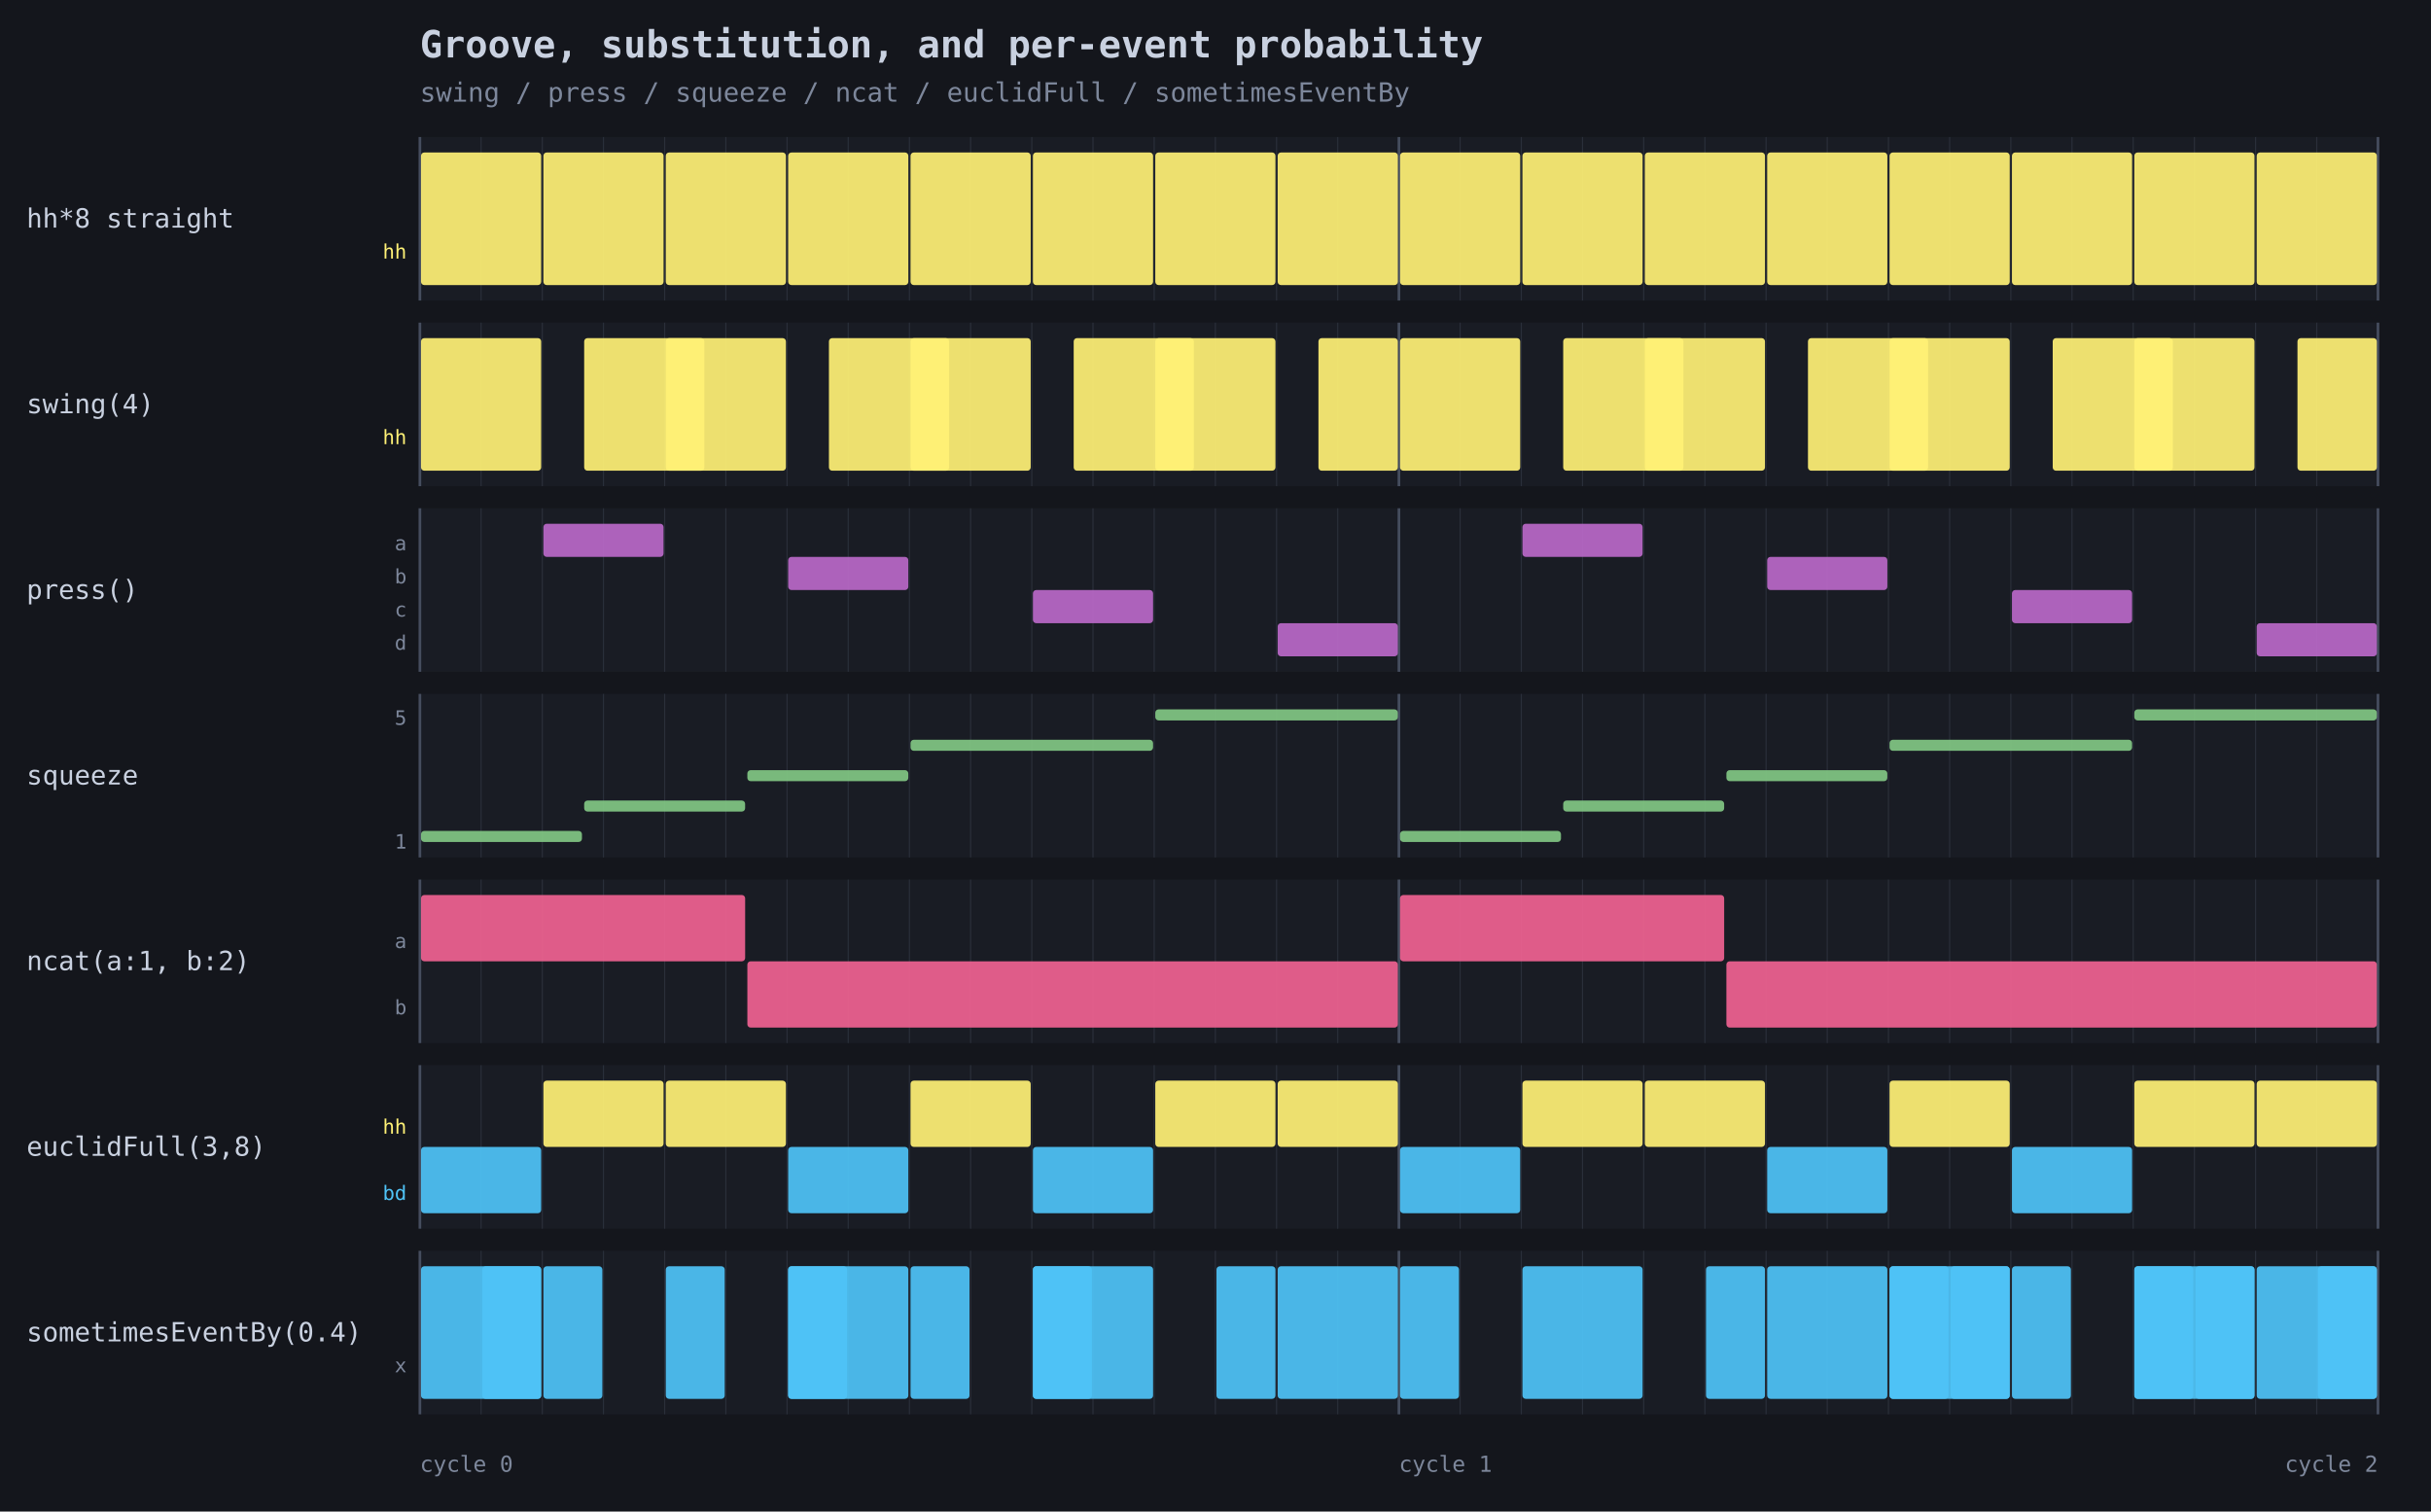
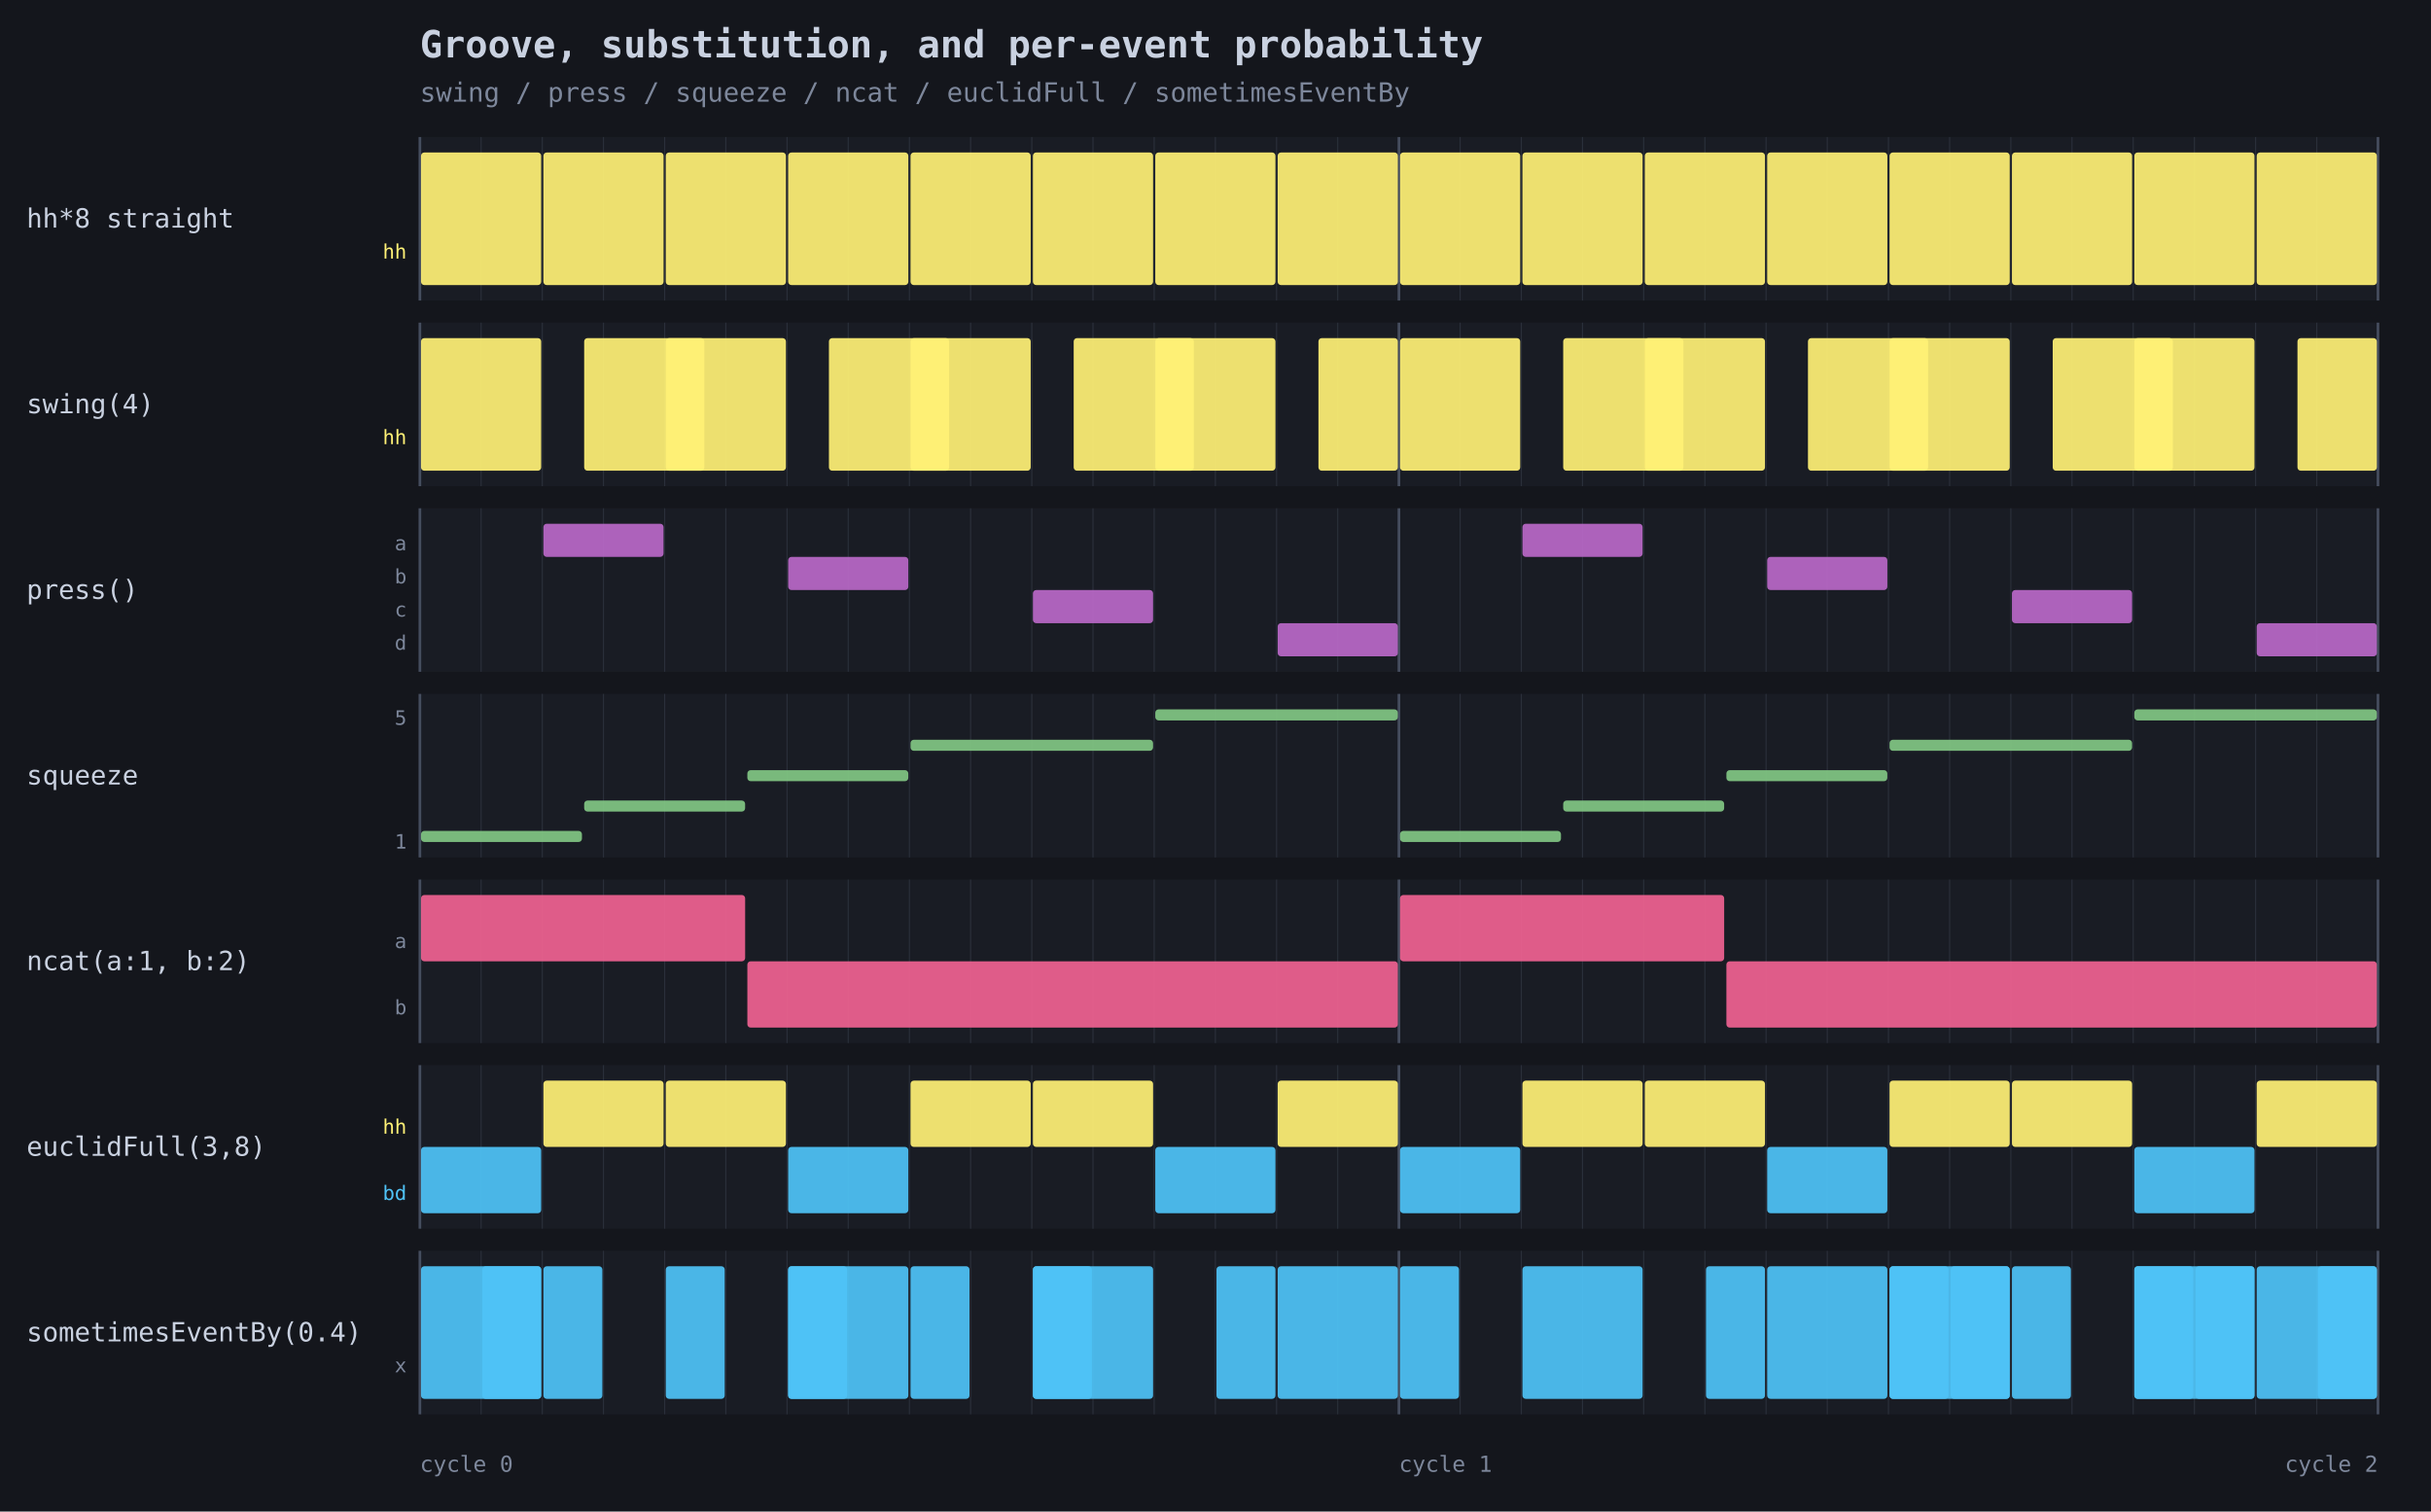
<svg xmlns="http://www.w3.org/2000/svg" width="1100" height="684" viewBox="0 0 1100 684" font-family="Iosevka, Menlo, monospace">
  <rect x="0" y="0" width="1100" height="684" fill="#14161c" />
  <text x="190" y="26" fill="#c9d1e0" font-size="17" font-weight="600" text-anchor="start">Groove, substitution, and per-event probability</text>
  <text x="190" y="46" fill="#7d879b" font-size="12" font-weight="400" text-anchor="start">swing / press / squeeze / ncat / euclidFull / sometimesEventBy</text>
  <rect x="190" y="62" width="886" height="74" fill="#191c24" />
  <line x1="190" y1="62" x2="190" y2="136" stroke="#454d5e" stroke-width="1.2" />
  <line x1="217.69" y1="62" x2="217.69" y2="136" stroke="#2a2f3a" stroke-width="0.5" />
  <line x1="245.38" y1="62" x2="245.38" y2="136" stroke="#2a2f3a" stroke-width="0.5" />
  <line x1="273.06" y1="62" x2="273.06" y2="136" stroke="#2a2f3a" stroke-width="0.5" />
  <line x1="300.75" y1="62" x2="300.75" y2="136" stroke="#2a2f3a" stroke-width="0.5" />
  <line x1="328.44" y1="62" x2="328.44" y2="136" stroke="#2a2f3a" stroke-width="0.5" />
  <line x1="356.13" y1="62" x2="356.13" y2="136" stroke="#2a2f3a" stroke-width="0.5" />
  <line x1="383.81" y1="62" x2="383.81" y2="136" stroke="#2a2f3a" stroke-width="0.5" />
  <line x1="411.50" y1="62" x2="411.50" y2="136" stroke="#2a2f3a" stroke-width="0.5" />
  <line x1="439.19" y1="62" x2="439.19" y2="136" stroke="#2a2f3a" stroke-width="0.5" />
  <line x1="466.88" y1="62" x2="466.88" y2="136" stroke="#2a2f3a" stroke-width="0.5" />
  <line x1="494.56" y1="62" x2="494.56" y2="136" stroke="#2a2f3a" stroke-width="0.5" />
  <line x1="522.25" y1="62" x2="522.25" y2="136" stroke="#2a2f3a" stroke-width="0.5" />
  <line x1="549.94" y1="62" x2="549.94" y2="136" stroke="#2a2f3a" stroke-width="0.5" />
  <line x1="577.63" y1="62" x2="577.63" y2="136" stroke="#2a2f3a" stroke-width="0.5" />
  <line x1="605.31" y1="62" x2="605.31" y2="136" stroke="#2a2f3a" stroke-width="0.5" />
  <line x1="633" y1="62" x2="633" y2="136" stroke="#454d5e" stroke-width="1.2" />
  <line x1="660.69" y1="62" x2="660.69" y2="136" stroke="#2a2f3a" stroke-width="0.5" />
  <line x1="688.38" y1="62" x2="688.38" y2="136" stroke="#2a2f3a" stroke-width="0.5" />
  <line x1="716.06" y1="62" x2="716.06" y2="136" stroke="#2a2f3a" stroke-width="0.5" />
  <line x1="743.75" y1="62" x2="743.75" y2="136" stroke="#2a2f3a" stroke-width="0.5" />
  <line x1="771.44" y1="62" x2="771.44" y2="136" stroke="#2a2f3a" stroke-width="0.5" />
  <line x1="799.13" y1="62" x2="799.13" y2="136" stroke="#2a2f3a" stroke-width="0.5" />
  <line x1="826.81" y1="62" x2="826.81" y2="136" stroke="#2a2f3a" stroke-width="0.5" />
  <line x1="854.50" y1="62" x2="854.50" y2="136" stroke="#2a2f3a" stroke-width="0.5" />
  <line x1="882.19" y1="62" x2="882.19" y2="136" stroke="#2a2f3a" stroke-width="0.5" />
  <line x1="909.88" y1="62" x2="909.88" y2="136" stroke="#2a2f3a" stroke-width="0.5" />
  <line x1="937.56" y1="62" x2="937.56" y2="136" stroke="#2a2f3a" stroke-width="0.5" />
  <line x1="965.25" y1="62" x2="965.25" y2="136" stroke="#2a2f3a" stroke-width="0.5" />
  <line x1="992.94" y1="62" x2="992.94" y2="136" stroke="#2a2f3a" stroke-width="0.5" />
  <line x1="1020.63" y1="62" x2="1020.63" y2="136" stroke="#2a2f3a" stroke-width="0.5" />
  <line x1="1048.31" y1="62" x2="1048.31" y2="136" stroke="#2a2f3a" stroke-width="0.5" />
  <line x1="1076" y1="62" x2="1076" y2="136" stroke="#454d5e" stroke-width="1.2" />
  <text x="12" y="103" fill="#c9d1e0" font-size="12" font-weight="400" text-anchor="start">hh*8 straight</text>
  <rect x="190.50" y="69" width="54.38" height="60" rx="1.5" fill="#fff176" fill-opacity="0.92" />
  <rect x="245.88" y="69" width="54.38" height="60" rx="1.5" fill="#fff176" fill-opacity="0.92" />
  <rect x="301.25" y="69" width="54.38" height="60" rx="1.5" fill="#fff176" fill-opacity="0.92" />
  <rect x="356.63" y="69" width="54.38" height="60" rx="1.5" fill="#fff176" fill-opacity="0.92" />
  <rect x="412" y="69" width="54.38" height="60" rx="1.5" fill="#fff176" fill-opacity="0.92" />
  <rect x="467.38" y="69" width="54.38" height="60" rx="1.5" fill="#fff176" fill-opacity="0.92" />
  <rect x="522.75" y="69" width="54.38" height="60" rx="1.5" fill="#fff176" fill-opacity="0.92" />
  <rect x="578.13" y="69" width="54.38" height="60" rx="1.5" fill="#fff176" fill-opacity="0.92" />
  <rect x="633.50" y="69" width="54.38" height="60" rx="1.5" fill="#fff176" fill-opacity="0.92" />
  <rect x="688.88" y="69" width="54.38" height="60" rx="1.5" fill="#fff176" fill-opacity="0.92" />
  <rect x="744.25" y="69" width="54.38" height="60" rx="1.5" fill="#fff176" fill-opacity="0.92" />
  <rect x="799.63" y="69" width="54.38" height="60" rx="1.5" fill="#fff176" fill-opacity="0.92" />
  <rect x="855" y="69" width="54.38" height="60" rx="1.5" fill="#fff176" fill-opacity="0.92" />
  <rect x="910.38" y="69" width="54.38" height="60" rx="1.5" fill="#fff176" fill-opacity="0.92" />
  <rect x="965.75" y="69" width="54.38" height="60" rx="1.5" fill="#fff176" fill-opacity="0.92" />
  <rect x="1021.13" y="69" width="54.38" height="60" rx="1.5" fill="#fff176" fill-opacity="0.92" />
  <text x="184" y="117" fill="#fff176" font-size="9" font-weight="400" text-anchor="end">hh</text>
  <rect x="190" y="146" width="886" height="74" fill="#191c24" />
  <line x1="190" y1="146" x2="190" y2="220" stroke="#454d5e" stroke-width="1.2" />
  <line x1="217.69" y1="146" x2="217.69" y2="220" stroke="#2a2f3a" stroke-width="0.5" />
  <line x1="245.38" y1="146" x2="245.38" y2="220" stroke="#2a2f3a" stroke-width="0.5" />
  <line x1="273.06" y1="146" x2="273.06" y2="220" stroke="#2a2f3a" stroke-width="0.5" />
  <line x1="300.75" y1="146" x2="300.75" y2="220" stroke="#2a2f3a" stroke-width="0.5" />
  <line x1="328.44" y1="146" x2="328.44" y2="220" stroke="#2a2f3a" stroke-width="0.5" />
  <line x1="356.13" y1="146" x2="356.13" y2="220" stroke="#2a2f3a" stroke-width="0.5" />
  <line x1="383.81" y1="146" x2="383.81" y2="220" stroke="#2a2f3a" stroke-width="0.5" />
  <line x1="411.50" y1="146" x2="411.50" y2="220" stroke="#2a2f3a" stroke-width="0.5" />
  <line x1="439.19" y1="146" x2="439.19" y2="220" stroke="#2a2f3a" stroke-width="0.5" />
  <line x1="466.88" y1="146" x2="466.88" y2="220" stroke="#2a2f3a" stroke-width="0.5" />
  <line x1="494.56" y1="146" x2="494.56" y2="220" stroke="#2a2f3a" stroke-width="0.5" />
  <line x1="522.25" y1="146" x2="522.25" y2="220" stroke="#2a2f3a" stroke-width="0.5" />
  <line x1="549.94" y1="146" x2="549.94" y2="220" stroke="#2a2f3a" stroke-width="0.5" />
  <line x1="577.63" y1="146" x2="577.63" y2="220" stroke="#2a2f3a" stroke-width="0.5" />
  <line x1="605.31" y1="146" x2="605.31" y2="220" stroke="#2a2f3a" stroke-width="0.5" />
  <line x1="633" y1="146" x2="633" y2="220" stroke="#454d5e" stroke-width="1.2" />
  <line x1="660.69" y1="146" x2="660.69" y2="220" stroke="#2a2f3a" stroke-width="0.5" />
  <line x1="688.38" y1="146" x2="688.38" y2="220" stroke="#2a2f3a" stroke-width="0.5" />
  <line x1="716.06" y1="146" x2="716.06" y2="220" stroke="#2a2f3a" stroke-width="0.5" />
  <line x1="743.75" y1="146" x2="743.75" y2="220" stroke="#2a2f3a" stroke-width="0.5" />
  <line x1="771.44" y1="146" x2="771.44" y2="220" stroke="#2a2f3a" stroke-width="0.5" />
  <line x1="799.13" y1="146" x2="799.13" y2="220" stroke="#2a2f3a" stroke-width="0.5" />
  <line x1="826.81" y1="146" x2="826.81" y2="220" stroke="#2a2f3a" stroke-width="0.5" />
  <line x1="854.50" y1="146" x2="854.50" y2="220" stroke="#2a2f3a" stroke-width="0.5" />
  <line x1="882.19" y1="146" x2="882.19" y2="220" stroke="#2a2f3a" stroke-width="0.5" />
  <line x1="909.88" y1="146" x2="909.88" y2="220" stroke="#2a2f3a" stroke-width="0.5" />
  <line x1="937.56" y1="146" x2="937.56" y2="220" stroke="#2a2f3a" stroke-width="0.5" />
  <line x1="965.25" y1="146" x2="965.25" y2="220" stroke="#2a2f3a" stroke-width="0.5" />
  <line x1="992.94" y1="146" x2="992.94" y2="220" stroke="#2a2f3a" stroke-width="0.5" />
  <line x1="1020.63" y1="146" x2="1020.63" y2="220" stroke="#2a2f3a" stroke-width="0.5" />
  <line x1="1048.31" y1="146" x2="1048.31" y2="220" stroke="#2a2f3a" stroke-width="0.5" />
  <line x1="1076" y1="146" x2="1076" y2="220" stroke="#454d5e" stroke-width="1.2" />
  <text x="12" y="187" fill="#c9d1e0" font-size="12" font-weight="400" text-anchor="start">swing(4)</text>
  <rect x="190.50" y="153" width="54.38" height="60" rx="1.5" fill="#fff176" fill-opacity="0.92" />
  <rect x="264.33" y="153" width="54.38" height="60" rx="1.5" fill="#fff176" fill-opacity="0.92" />
  <rect x="301.25" y="153" width="54.38" height="60" rx="1.5" fill="#fff176" fill-opacity="0.92" />
  <rect x="375.08" y="153" width="54.38" height="60" rx="1.5" fill="#fff176" fill-opacity="0.92" />
  <rect x="412" y="153" width="54.38" height="60" rx="1.5" fill="#fff176" fill-opacity="0.92" />
  <rect x="485.83" y="153" width="54.38" height="60" rx="1.5" fill="#fff176" fill-opacity="0.92" />
  <rect x="522.75" y="153" width="54.38" height="60" rx="1.5" fill="#fff176" fill-opacity="0.92" />
  <rect x="596.58" y="153" width="35.92" height="60" rx="1.5" fill="#fff176" fill-opacity="0.92" />
  <rect x="633.50" y="153" width="54.38" height="60" rx="1.5" fill="#fff176" fill-opacity="0.92" />
  <rect x="707.33" y="153" width="54.38" height="60" rx="1.5" fill="#fff176" fill-opacity="0.92" />
  <rect x="744.25" y="153" width="54.38" height="60" rx="1.5" fill="#fff176" fill-opacity="0.92" />
  <rect x="818.08" y="153" width="54.38" height="60" rx="1.5" fill="#fff176" fill-opacity="0.92" />
  <rect x="855" y="153" width="54.38" height="60" rx="1.5" fill="#fff176" fill-opacity="0.92" />
  <rect x="928.83" y="153" width="54.38" height="60" rx="1.5" fill="#fff176" fill-opacity="0.92" />
  <rect x="965.75" y="153" width="54.38" height="60" rx="1.5" fill="#fff176" fill-opacity="0.92" />
  <rect x="1039.58" y="153" width="35.92" height="60" rx="1.5" fill="#fff176" fill-opacity="0.92" />
  <text x="184" y="201" fill="#fff176" font-size="9" font-weight="400" text-anchor="end">hh</text>
  <rect x="190" y="230" width="886" height="74" fill="#191c24" />
  <line x1="190" y1="230" x2="190" y2="304" stroke="#454d5e" stroke-width="1.2" />
  <line x1="217.69" y1="230" x2="217.69" y2="304" stroke="#2a2f3a" stroke-width="0.5" />
  <line x1="245.38" y1="230" x2="245.38" y2="304" stroke="#2a2f3a" stroke-width="0.5" />
  <line x1="273.06" y1="230" x2="273.06" y2="304" stroke="#2a2f3a" stroke-width="0.5" />
  <line x1="300.75" y1="230" x2="300.75" y2="304" stroke="#2a2f3a" stroke-width="0.5" />
  <line x1="328.44" y1="230" x2="328.44" y2="304" stroke="#2a2f3a" stroke-width="0.5" />
  <line x1="356.13" y1="230" x2="356.13" y2="304" stroke="#2a2f3a" stroke-width="0.5" />
  <line x1="383.81" y1="230" x2="383.81" y2="304" stroke="#2a2f3a" stroke-width="0.5" />
  <line x1="411.50" y1="230" x2="411.50" y2="304" stroke="#2a2f3a" stroke-width="0.5" />
  <line x1="439.19" y1="230" x2="439.19" y2="304" stroke="#2a2f3a" stroke-width="0.5" />
  <line x1="466.88" y1="230" x2="466.88" y2="304" stroke="#2a2f3a" stroke-width="0.5" />
  <line x1="494.56" y1="230" x2="494.56" y2="304" stroke="#2a2f3a" stroke-width="0.5" />
  <line x1="522.25" y1="230" x2="522.25" y2="304" stroke="#2a2f3a" stroke-width="0.5" />
  <line x1="549.94" y1="230" x2="549.94" y2="304" stroke="#2a2f3a" stroke-width="0.5" />
  <line x1="577.63" y1="230" x2="577.63" y2="304" stroke="#2a2f3a" stroke-width="0.5" />
  <line x1="605.31" y1="230" x2="605.31" y2="304" stroke="#2a2f3a" stroke-width="0.5" />
  <line x1="633" y1="230" x2="633" y2="304" stroke="#454d5e" stroke-width="1.2" />
  <line x1="660.69" y1="230" x2="660.69" y2="304" stroke="#2a2f3a" stroke-width="0.5" />
  <line x1="688.38" y1="230" x2="688.38" y2="304" stroke="#2a2f3a" stroke-width="0.5" />
  <line x1="716.06" y1="230" x2="716.06" y2="304" stroke="#2a2f3a" stroke-width="0.5" />
  <line x1="743.75" y1="230" x2="743.75" y2="304" stroke="#2a2f3a" stroke-width="0.5" />
  <line x1="771.44" y1="230" x2="771.44" y2="304" stroke="#2a2f3a" stroke-width="0.5" />
  <line x1="799.13" y1="230" x2="799.13" y2="304" stroke="#2a2f3a" stroke-width="0.5" />
  <line x1="826.81" y1="230" x2="826.81" y2="304" stroke="#2a2f3a" stroke-width="0.5" />
  <line x1="854.50" y1="230" x2="854.50" y2="304" stroke="#2a2f3a" stroke-width="0.5" />
  <line x1="882.19" y1="230" x2="882.19" y2="304" stroke="#2a2f3a" stroke-width="0.5" />
  <line x1="909.88" y1="230" x2="909.88" y2="304" stroke="#2a2f3a" stroke-width="0.5" />
  <line x1="937.56" y1="230" x2="937.56" y2="304" stroke="#2a2f3a" stroke-width="0.5" />
  <line x1="965.25" y1="230" x2="965.25" y2="304" stroke="#2a2f3a" stroke-width="0.5" />
  <line x1="992.94" y1="230" x2="992.94" y2="304" stroke="#2a2f3a" stroke-width="0.5" />
  <line x1="1020.63" y1="230" x2="1020.63" y2="304" stroke="#2a2f3a" stroke-width="0.5" />
  <line x1="1048.31" y1="230" x2="1048.31" y2="304" stroke="#2a2f3a" stroke-width="0.5" />
  <line x1="1076" y1="230" x2="1076" y2="304" stroke="#454d5e" stroke-width="1.2" />
  <text x="12" y="271" fill="#c9d1e0" font-size="12" font-weight="400" text-anchor="start">press()</text>
  <rect x="245.88" y="237" width="54.38" height="15" rx="1.5" fill="#ba68c8" fill-opacity="0.92" />
  <rect x="356.63" y="252" width="54.38" height="15" rx="1.5" fill="#ba68c8" fill-opacity="0.92" />
  <rect x="467.38" y="267" width="54.38" height="15" rx="1.5" fill="#ba68c8" fill-opacity="0.92" />
  <rect x="578.13" y="282" width="54.38" height="15" rx="1.5" fill="#ba68c8" fill-opacity="0.92" />
  <rect x="688.88" y="237" width="54.38" height="15" rx="1.5" fill="#ba68c8" fill-opacity="0.92" />
  <rect x="799.63" y="252" width="54.38" height="15" rx="1.5" fill="#ba68c8" fill-opacity="0.92" />
  <rect x="910.38" y="267" width="54.38" height="15" rx="1.5" fill="#ba68c8" fill-opacity="0.92" />
  <rect x="1021.13" y="282" width="54.38" height="15" rx="1.5" fill="#ba68c8" fill-opacity="0.92" />
  <text x="184" y="249" fill="#7d879b" font-size="9" font-weight="400" text-anchor="end">a</text>
  <text x="184" y="264" fill="#7d879b" font-size="9" font-weight="400" text-anchor="end">b</text>
  <text x="184" y="279" fill="#7d879b" font-size="9" font-weight="400" text-anchor="end">c</text>
  <text x="184" y="294" fill="#7d879b" font-size="9" font-weight="400" text-anchor="end">d</text>
  <rect x="190" y="314" width="886" height="74" fill="#191c24" />
  <line x1="190" y1="314" x2="190" y2="388" stroke="#454d5e" stroke-width="1.2" />
  <line x1="217.69" y1="314" x2="217.69" y2="388" stroke="#2a2f3a" stroke-width="0.5" />
  <line x1="245.38" y1="314" x2="245.38" y2="388" stroke="#2a2f3a" stroke-width="0.5" />
  <line x1="273.06" y1="314" x2="273.06" y2="388" stroke="#2a2f3a" stroke-width="0.5" />
  <line x1="300.75" y1="314" x2="300.75" y2="388" stroke="#2a2f3a" stroke-width="0.5" />
  <line x1="328.44" y1="314" x2="328.44" y2="388" stroke="#2a2f3a" stroke-width="0.5" />
  <line x1="356.13" y1="314" x2="356.13" y2="388" stroke="#2a2f3a" stroke-width="0.5" />
  <line x1="383.81" y1="314" x2="383.81" y2="388" stroke="#2a2f3a" stroke-width="0.5" />
  <line x1="411.50" y1="314" x2="411.50" y2="388" stroke="#2a2f3a" stroke-width="0.5" />
  <line x1="439.19" y1="314" x2="439.19" y2="388" stroke="#2a2f3a" stroke-width="0.5" />
  <line x1="466.88" y1="314" x2="466.88" y2="388" stroke="#2a2f3a" stroke-width="0.5" />
  <line x1="494.56" y1="314" x2="494.56" y2="388" stroke="#2a2f3a" stroke-width="0.5" />
  <line x1="522.25" y1="314" x2="522.25" y2="388" stroke="#2a2f3a" stroke-width="0.5" />
  <line x1="549.94" y1="314" x2="549.94" y2="388" stroke="#2a2f3a" stroke-width="0.5" />
  <line x1="577.63" y1="314" x2="577.63" y2="388" stroke="#2a2f3a" stroke-width="0.5" />
  <line x1="605.31" y1="314" x2="605.31" y2="388" stroke="#2a2f3a" stroke-width="0.5" />
  <line x1="633" y1="314" x2="633" y2="388" stroke="#454d5e" stroke-width="1.2" />
  <line x1="660.69" y1="314" x2="660.69" y2="388" stroke="#2a2f3a" stroke-width="0.5" />
  <line x1="688.38" y1="314" x2="688.38" y2="388" stroke="#2a2f3a" stroke-width="0.5" />
  <line x1="716.06" y1="314" x2="716.06" y2="388" stroke="#2a2f3a" stroke-width="0.5" />
  <line x1="743.75" y1="314" x2="743.75" y2="388" stroke="#2a2f3a" stroke-width="0.5" />
  <line x1="771.44" y1="314" x2="771.44" y2="388" stroke="#2a2f3a" stroke-width="0.5" />
  <line x1="799.13" y1="314" x2="799.13" y2="388" stroke="#2a2f3a" stroke-width="0.5" />
  <line x1="826.81" y1="314" x2="826.81" y2="388" stroke="#2a2f3a" stroke-width="0.5" />
  <line x1="854.50" y1="314" x2="854.50" y2="388" stroke="#2a2f3a" stroke-width="0.5" />
  <line x1="882.19" y1="314" x2="882.19" y2="388" stroke="#2a2f3a" stroke-width="0.5" />
  <line x1="909.88" y1="314" x2="909.88" y2="388" stroke="#2a2f3a" stroke-width="0.5" />
  <line x1="937.56" y1="314" x2="937.56" y2="388" stroke="#2a2f3a" stroke-width="0.5" />
  <line x1="965.25" y1="314" x2="965.25" y2="388" stroke="#2a2f3a" stroke-width="0.5" />
  <line x1="992.94" y1="314" x2="992.94" y2="388" stroke="#2a2f3a" stroke-width="0.5" />
  <line x1="1020.63" y1="314" x2="1020.63" y2="388" stroke="#2a2f3a" stroke-width="0.5" />
  <line x1="1048.31" y1="314" x2="1048.31" y2="388" stroke="#2a2f3a" stroke-width="0.5" />
  <line x1="1076" y1="314" x2="1076" y2="388" stroke="#454d5e" stroke-width="1.2" />
  <text x="12" y="355" fill="#c9d1e0" font-size="12" font-weight="400" text-anchor="start">squeeze</text>
  <rect x="190.50" y="376" width="72.83" height="5" rx="1.5" fill="#81c784" fill-opacity="0.92" />
  <rect x="264.33" y="362.25" width="72.83" height="5" rx="1.5" fill="#81c784" fill-opacity="0.92" />
  <rect x="338.17" y="348.50" width="72.83" height="5" rx="1.5" fill="#81c784" fill-opacity="0.92" />
  <rect x="412" y="334.75" width="109.75" height="5" rx="1.5" fill="#81c784" fill-opacity="0.92" />
  <rect x="522.75" y="321" width="109.75" height="5" rx="1.5" fill="#81c784" fill-opacity="0.92" />
  <rect x="633.50" y="376" width="72.83" height="5" rx="1.5" fill="#81c784" fill-opacity="0.92" />
  <rect x="707.33" y="362.25" width="72.83" height="5" rx="1.5" fill="#81c784" fill-opacity="0.92" />
  <rect x="781.17" y="348.50" width="72.83" height="5" rx="1.5" fill="#81c784" fill-opacity="0.92" />
  <rect x="855" y="334.75" width="109.75" height="5" rx="1.5" fill="#81c784" fill-opacity="0.92" />
  <rect x="965.75" y="321" width="109.75" height="5" rx="1.5" fill="#81c784" fill-opacity="0.92" />
  <text x="184" y="328" fill="#7d879b" font-size="9" font-weight="400" text-anchor="end">5</text>
  <text x="184" y="384" fill="#7d879b" font-size="9" font-weight="400" text-anchor="end">1</text>
  <rect x="190" y="398" width="886" height="74" fill="#191c24" />
  <line x1="190" y1="398" x2="190" y2="472" stroke="#454d5e" stroke-width="1.2" />
  <line x1="217.69" y1="398" x2="217.69" y2="472" stroke="#2a2f3a" stroke-width="0.5" />
  <line x1="245.38" y1="398" x2="245.38" y2="472" stroke="#2a2f3a" stroke-width="0.5" />
  <line x1="273.06" y1="398" x2="273.06" y2="472" stroke="#2a2f3a" stroke-width="0.5" />
  <line x1="300.75" y1="398" x2="300.75" y2="472" stroke="#2a2f3a" stroke-width="0.5" />
  <line x1="328.44" y1="398" x2="328.44" y2="472" stroke="#2a2f3a" stroke-width="0.5" />
  <line x1="356.13" y1="398" x2="356.13" y2="472" stroke="#2a2f3a" stroke-width="0.5" />
  <line x1="383.81" y1="398" x2="383.81" y2="472" stroke="#2a2f3a" stroke-width="0.5" />
  <line x1="411.50" y1="398" x2="411.50" y2="472" stroke="#2a2f3a" stroke-width="0.5" />
  <line x1="439.19" y1="398" x2="439.19" y2="472" stroke="#2a2f3a" stroke-width="0.5" />
  <line x1="466.88" y1="398" x2="466.88" y2="472" stroke="#2a2f3a" stroke-width="0.5" />
  <line x1="494.56" y1="398" x2="494.56" y2="472" stroke="#2a2f3a" stroke-width="0.5" />
  <line x1="522.25" y1="398" x2="522.25" y2="472" stroke="#2a2f3a" stroke-width="0.5" />
  <line x1="549.94" y1="398" x2="549.94" y2="472" stroke="#2a2f3a" stroke-width="0.5" />
  <line x1="577.63" y1="398" x2="577.63" y2="472" stroke="#2a2f3a" stroke-width="0.5" />
  <line x1="605.31" y1="398" x2="605.31" y2="472" stroke="#2a2f3a" stroke-width="0.5" />
  <line x1="633" y1="398" x2="633" y2="472" stroke="#454d5e" stroke-width="1.2" />
  <line x1="660.69" y1="398" x2="660.69" y2="472" stroke="#2a2f3a" stroke-width="0.5" />
  <line x1="688.38" y1="398" x2="688.38" y2="472" stroke="#2a2f3a" stroke-width="0.5" />
  <line x1="716.06" y1="398" x2="716.06" y2="472" stroke="#2a2f3a" stroke-width="0.5" />
  <line x1="743.75" y1="398" x2="743.75" y2="472" stroke="#2a2f3a" stroke-width="0.5" />
  <line x1="771.44" y1="398" x2="771.44" y2="472" stroke="#2a2f3a" stroke-width="0.5" />
  <line x1="799.13" y1="398" x2="799.13" y2="472" stroke="#2a2f3a" stroke-width="0.5" />
  <line x1="826.81" y1="398" x2="826.81" y2="472" stroke="#2a2f3a" stroke-width="0.5" />
  <line x1="854.50" y1="398" x2="854.50" y2="472" stroke="#2a2f3a" stroke-width="0.5" />
  <line x1="882.19" y1="398" x2="882.19" y2="472" stroke="#2a2f3a" stroke-width="0.5" />
  <line x1="909.88" y1="398" x2="909.88" y2="472" stroke="#2a2f3a" stroke-width="0.5" />
  <line x1="937.56" y1="398" x2="937.56" y2="472" stroke="#2a2f3a" stroke-width="0.5" />
  <line x1="965.25" y1="398" x2="965.25" y2="472" stroke="#2a2f3a" stroke-width="0.5" />
  <line x1="992.94" y1="398" x2="992.94" y2="472" stroke="#2a2f3a" stroke-width="0.5" />
  <line x1="1020.63" y1="398" x2="1020.63" y2="472" stroke="#2a2f3a" stroke-width="0.5" />
  <line x1="1048.31" y1="398" x2="1048.31" y2="472" stroke="#2a2f3a" stroke-width="0.5" />
  <line x1="1076" y1="398" x2="1076" y2="472" stroke="#454d5e" stroke-width="1.2" />
  <text x="12" y="439" fill="#c9d1e0" font-size="12" font-weight="400" text-anchor="start">ncat(a:1, b:2)</text>
  <rect x="190.50" y="405" width="146.67" height="30" rx="1.5" fill="#f06292" fill-opacity="0.92" />
  <rect x="338.17" y="435" width="294.33" height="30" rx="1.5" fill="#f06292" fill-opacity="0.92" />
  <rect x="633.50" y="405" width="146.67" height="30" rx="1.5" fill="#f06292" fill-opacity="0.92" />
  <rect x="781.17" y="435" width="294.33" height="30" rx="1.5" fill="#f06292" fill-opacity="0.92" />
  <text x="184" y="429" fill="#7d879b" font-size="9" font-weight="400" text-anchor="end">a</text>
  <text x="184" y="459" fill="#7d879b" font-size="9" font-weight="400" text-anchor="end">b</text>
  <rect x="190" y="482" width="886" height="74" fill="#191c24" />
  <line x1="190" y1="482" x2="190" y2="556" stroke="#454d5e" stroke-width="1.2" />
  <line x1="217.69" y1="482" x2="217.69" y2="556" stroke="#2a2f3a" stroke-width="0.5" />
  <line x1="245.38" y1="482" x2="245.38" y2="556" stroke="#2a2f3a" stroke-width="0.5" />
  <line x1="273.06" y1="482" x2="273.06" y2="556" stroke="#2a2f3a" stroke-width="0.5" />
  <line x1="300.75" y1="482" x2="300.75" y2="556" stroke="#2a2f3a" stroke-width="0.5" />
  <line x1="328.44" y1="482" x2="328.44" y2="556" stroke="#2a2f3a" stroke-width="0.5" />
  <line x1="356.13" y1="482" x2="356.13" y2="556" stroke="#2a2f3a" stroke-width="0.5" />
  <line x1="383.81" y1="482" x2="383.81" y2="556" stroke="#2a2f3a" stroke-width="0.5" />
  <line x1="411.50" y1="482" x2="411.50" y2="556" stroke="#2a2f3a" stroke-width="0.5" />
  <line x1="439.19" y1="482" x2="439.19" y2="556" stroke="#2a2f3a" stroke-width="0.5" />
  <line x1="466.88" y1="482" x2="466.88" y2="556" stroke="#2a2f3a" stroke-width="0.5" />
  <line x1="494.56" y1="482" x2="494.56" y2="556" stroke="#2a2f3a" stroke-width="0.5" />
  <line x1="522.25" y1="482" x2="522.25" y2="556" stroke="#2a2f3a" stroke-width="0.5" />
  <line x1="549.94" y1="482" x2="549.94" y2="556" stroke="#2a2f3a" stroke-width="0.5" />
  <line x1="577.63" y1="482" x2="577.63" y2="556" stroke="#2a2f3a" stroke-width="0.5" />
  <line x1="605.31" y1="482" x2="605.31" y2="556" stroke="#2a2f3a" stroke-width="0.5" />
  <line x1="633" y1="482" x2="633" y2="556" stroke="#454d5e" stroke-width="1.2" />
  <line x1="660.69" y1="482" x2="660.69" y2="556" stroke="#2a2f3a" stroke-width="0.5" />
  <line x1="688.38" y1="482" x2="688.38" y2="556" stroke="#2a2f3a" stroke-width="0.5" />
  <line x1="716.06" y1="482" x2="716.06" y2="556" stroke="#2a2f3a" stroke-width="0.5" />
  <line x1="743.75" y1="482" x2="743.75" y2="556" stroke="#2a2f3a" stroke-width="0.5" />
  <line x1="771.44" y1="482" x2="771.44" y2="556" stroke="#2a2f3a" stroke-width="0.5" />
  <line x1="799.13" y1="482" x2="799.13" y2="556" stroke="#2a2f3a" stroke-width="0.5" />
  <line x1="826.81" y1="482" x2="826.81" y2="556" stroke="#2a2f3a" stroke-width="0.5" />
  <line x1="854.50" y1="482" x2="854.50" y2="556" stroke="#2a2f3a" stroke-width="0.5" />
  <line x1="882.19" y1="482" x2="882.19" y2="556" stroke="#2a2f3a" stroke-width="0.5" />
  <line x1="909.88" y1="482" x2="909.88" y2="556" stroke="#2a2f3a" stroke-width="0.5" />
  <line x1="937.56" y1="482" x2="937.56" y2="556" stroke="#2a2f3a" stroke-width="0.5" />
  <line x1="965.25" y1="482" x2="965.25" y2="556" stroke="#2a2f3a" stroke-width="0.5" />
  <line x1="992.94" y1="482" x2="992.94" y2="556" stroke="#2a2f3a" stroke-width="0.5" />
  <line x1="1020.63" y1="482" x2="1020.63" y2="556" stroke="#2a2f3a" stroke-width="0.5" />
  <line x1="1048.31" y1="482" x2="1048.31" y2="556" stroke="#2a2f3a" stroke-width="0.5" />
  <line x1="1076" y1="482" x2="1076" y2="556" stroke="#454d5e" stroke-width="1.2" />
  <text x="12" y="523" fill="#c9d1e0" font-size="12" font-weight="400" text-anchor="start">euclidFull(3,8)</text>
  <rect x="190.50" y="519" width="54.38" height="30" rx="1.5" fill="#4fc3f7" fill-opacity="0.92" />
  <rect x="245.88" y="489" width="54.38" height="30" rx="1.5" fill="#fff176" fill-opacity="0.92" />
  <rect x="301.25" y="489" width="54.38" height="30" rx="1.5" fill="#fff176" fill-opacity="0.92" />
  <rect x="356.63" y="519" width="54.38" height="30" rx="1.5" fill="#4fc3f7" fill-opacity="0.92" />
  <rect x="412" y="489" width="54.38" height="30" rx="1.5" fill="#fff176" fill-opacity="0.92" />
-   <rect x="467.38" y="519" width="54.38" height="30" rx="1.5" fill="#4fc3f7" fill-opacity="0.92" />
-   <rect x="522.75" y="489" width="54.38" height="30" rx="1.5" fill="#fff176" fill-opacity="0.92" />
+   <rect x="467.38" y="489" width="54.38" height="30" rx="1.5" fill="#fff176" fill-opacity="0.92" />
+   <rect x="522.75" y="519" width="54.38" height="30" rx="1.5" fill="#4fc3f7" fill-opacity="0.92" />
  <rect x="578.13" y="489" width="54.38" height="30" rx="1.5" fill="#fff176" fill-opacity="0.92" />
  <rect x="633.50" y="519" width="54.38" height="30" rx="1.5" fill="#4fc3f7" fill-opacity="0.92" />
  <rect x="688.88" y="489" width="54.38" height="30" rx="1.5" fill="#fff176" fill-opacity="0.92" />
  <rect x="744.25" y="489" width="54.38" height="30" rx="1.5" fill="#fff176" fill-opacity="0.92" />
  <rect x="799.63" y="519" width="54.38" height="30" rx="1.5" fill="#4fc3f7" fill-opacity="0.92" />
  <rect x="855" y="489" width="54.38" height="30" rx="1.5" fill="#fff176" fill-opacity="0.92" />
-   <rect x="910.38" y="519" width="54.38" height="30" rx="1.5" fill="#4fc3f7" fill-opacity="0.92" />
-   <rect x="965.75" y="489" width="54.38" height="30" rx="1.5" fill="#fff176" fill-opacity="0.92" />
+   <rect x="910.38" y="489" width="54.38" height="30" rx="1.5" fill="#fff176" fill-opacity="0.92" />
+   <rect x="965.75" y="519" width="54.38" height="30" rx="1.5" fill="#4fc3f7" fill-opacity="0.92" />
  <rect x="1021.13" y="489" width="54.38" height="30" rx="1.5" fill="#fff176" fill-opacity="0.92" />
  <text x="184" y="513" fill="#fff176" font-size="9" font-weight="400" text-anchor="end">hh</text>
  <text x="184" y="543" fill="#4fc3f7" font-size="9" font-weight="400" text-anchor="end">bd</text>
  <rect x="190" y="566" width="886" height="74" fill="#191c24" />
  <line x1="190" y1="566" x2="190" y2="640" stroke="#454d5e" stroke-width="1.2" />
  <line x1="217.69" y1="566" x2="217.69" y2="640" stroke="#2a2f3a" stroke-width="0.5" />
  <line x1="245.38" y1="566" x2="245.38" y2="640" stroke="#2a2f3a" stroke-width="0.5" />
  <line x1="273.06" y1="566" x2="273.06" y2="640" stroke="#2a2f3a" stroke-width="0.5" />
  <line x1="300.75" y1="566" x2="300.75" y2="640" stroke="#2a2f3a" stroke-width="0.5" />
  <line x1="328.44" y1="566" x2="328.44" y2="640" stroke="#2a2f3a" stroke-width="0.5" />
  <line x1="356.13" y1="566" x2="356.13" y2="640" stroke="#2a2f3a" stroke-width="0.5" />
  <line x1="383.81" y1="566" x2="383.81" y2="640" stroke="#2a2f3a" stroke-width="0.5" />
  <line x1="411.50" y1="566" x2="411.50" y2="640" stroke="#2a2f3a" stroke-width="0.5" />
  <line x1="439.19" y1="566" x2="439.19" y2="640" stroke="#2a2f3a" stroke-width="0.5" />
  <line x1="466.88" y1="566" x2="466.88" y2="640" stroke="#2a2f3a" stroke-width="0.5" />
  <line x1="494.56" y1="566" x2="494.56" y2="640" stroke="#2a2f3a" stroke-width="0.5" />
  <line x1="522.25" y1="566" x2="522.25" y2="640" stroke="#2a2f3a" stroke-width="0.5" />
  <line x1="549.94" y1="566" x2="549.94" y2="640" stroke="#2a2f3a" stroke-width="0.5" />
  <line x1="577.63" y1="566" x2="577.63" y2="640" stroke="#2a2f3a" stroke-width="0.5" />
  <line x1="605.31" y1="566" x2="605.31" y2="640" stroke="#2a2f3a" stroke-width="0.5" />
  <line x1="633" y1="566" x2="633" y2="640" stroke="#454d5e" stroke-width="1.2" />
  <line x1="660.69" y1="566" x2="660.69" y2="640" stroke="#2a2f3a" stroke-width="0.5" />
  <line x1="688.38" y1="566" x2="688.38" y2="640" stroke="#2a2f3a" stroke-width="0.5" />
  <line x1="716.06" y1="566" x2="716.06" y2="640" stroke="#2a2f3a" stroke-width="0.5" />
  <line x1="743.75" y1="566" x2="743.75" y2="640" stroke="#2a2f3a" stroke-width="0.5" />
  <line x1="771.44" y1="566" x2="771.44" y2="640" stroke="#2a2f3a" stroke-width="0.5" />
  <line x1="799.13" y1="566" x2="799.13" y2="640" stroke="#2a2f3a" stroke-width="0.5" />
  <line x1="826.81" y1="566" x2="826.81" y2="640" stroke="#2a2f3a" stroke-width="0.5" />
  <line x1="854.50" y1="566" x2="854.50" y2="640" stroke="#2a2f3a" stroke-width="0.5" />
  <line x1="882.19" y1="566" x2="882.19" y2="640" stroke="#2a2f3a" stroke-width="0.5" />
  <line x1="909.88" y1="566" x2="909.88" y2="640" stroke="#2a2f3a" stroke-width="0.5" />
  <line x1="937.56" y1="566" x2="937.56" y2="640" stroke="#2a2f3a" stroke-width="0.5" />
  <line x1="965.25" y1="566" x2="965.25" y2="640" stroke="#2a2f3a" stroke-width="0.5" />
  <line x1="992.94" y1="566" x2="992.94" y2="640" stroke="#2a2f3a" stroke-width="0.5" />
  <line x1="1020.63" y1="566" x2="1020.63" y2="640" stroke="#2a2f3a" stroke-width="0.5" />
  <line x1="1048.31" y1="566" x2="1048.31" y2="640" stroke="#2a2f3a" stroke-width="0.5" />
  <line x1="1076" y1="566" x2="1076" y2="640" stroke="#454d5e" stroke-width="1.2" />
  <text x="12" y="607" fill="#c9d1e0" font-size="12" font-weight="400" text-anchor="start">sometimesEventBy(0.4)</text>
  <rect x="190.50" y="573" width="54.38" height="60" rx="1.5" fill="#4fc3f7" fill-opacity="0.92" />
  <rect x="218.19" y="573" width="26.69" height="60" rx="1.5" fill="#4fc3f7" fill-opacity="0.92" />
  <rect x="245.88" y="573" width="26.69" height="60" rx="1.5" fill="#4fc3f7" fill-opacity="0.92" />
  <rect x="301.25" y="573" width="26.69" height="60" rx="1.5" fill="#4fc3f7" fill-opacity="0.92" />
  <rect x="356.63" y="573" width="26.69" height="60" rx="1.5" fill="#4fc3f7" fill-opacity="0.92" />
  <rect x="356.63" y="573" width="54.38" height="60" rx="1.5" fill="#4fc3f7" fill-opacity="0.92" />
  <rect x="412" y="573" width="26.69" height="60" rx="1.5" fill="#4fc3f7" fill-opacity="0.92" />
  <rect x="467.38" y="573" width="26.69" height="60" rx="1.5" fill="#4fc3f7" fill-opacity="0.92" />
  <rect x="467.38" y="573" width="54.38" height="60" rx="1.5" fill="#4fc3f7" fill-opacity="0.92" />
  <rect x="550.44" y="573" width="26.69" height="60" rx="1.5" fill="#4fc3f7" fill-opacity="0.92" />
  <rect x="578.13" y="573" width="54.38" height="60" rx="1.5" fill="#4fc3f7" fill-opacity="0.92" />
  <rect x="633.50" y="573" width="26.69" height="60" rx="1.5" fill="#4fc3f7" fill-opacity="0.92" />
  <rect x="688.88" y="573" width="54.38" height="60" rx="1.5" fill="#4fc3f7" fill-opacity="0.92" />
  <rect x="771.94" y="573" width="26.69" height="60" rx="1.5" fill="#4fc3f7" fill-opacity="0.92" />
  <rect x="799.63" y="573" width="54.38" height="60" rx="1.5" fill="#4fc3f7" fill-opacity="0.92" />
  <rect x="855" y="573" width="26.69" height="60" rx="1.5" fill="#4fc3f7" fill-opacity="0.92" />
  <rect x="855" y="573" width="54.38" height="60" rx="1.5" fill="#4fc3f7" fill-opacity="0.92" />
  <rect x="882.69" y="573" width="26.69" height="60" rx="1.5" fill="#4fc3f7" fill-opacity="0.92" />
  <rect x="910.38" y="573" width="26.69" height="60" rx="1.5" fill="#4fc3f7" fill-opacity="0.92" />
  <rect x="965.75" y="573" width="26.69" height="60" rx="1.5" fill="#4fc3f7" fill-opacity="0.92" />
  <rect x="965.75" y="573" width="54.38" height="60" rx="1.5" fill="#4fc3f7" fill-opacity="0.92" />
  <rect x="993.44" y="573" width="26.69" height="60" rx="1.5" fill="#4fc3f7" fill-opacity="0.92" />
  <rect x="1021.13" y="573" width="54.38" height="60" rx="1.5" fill="#4fc3f7" fill-opacity="0.92" />
  <rect x="1048.81" y="573" width="26.69" height="60" rx="1.5" fill="#4fc3f7" fill-opacity="0.92" />
  <text x="184" y="621" fill="#7d879b" font-size="9" font-weight="400" text-anchor="end">x</text>
  <text x="190" y="666" fill="#7d879b" font-size="10" font-weight="400" text-anchor="start">cycle 0</text>
  <text x="633" y="666" fill="#7d879b" font-size="10" font-weight="400" text-anchor="start">cycle 1</text>
  <text x="1076" y="666" fill="#7d879b" font-size="10" font-weight="400" text-anchor="end">cycle 2</text>
</svg>
